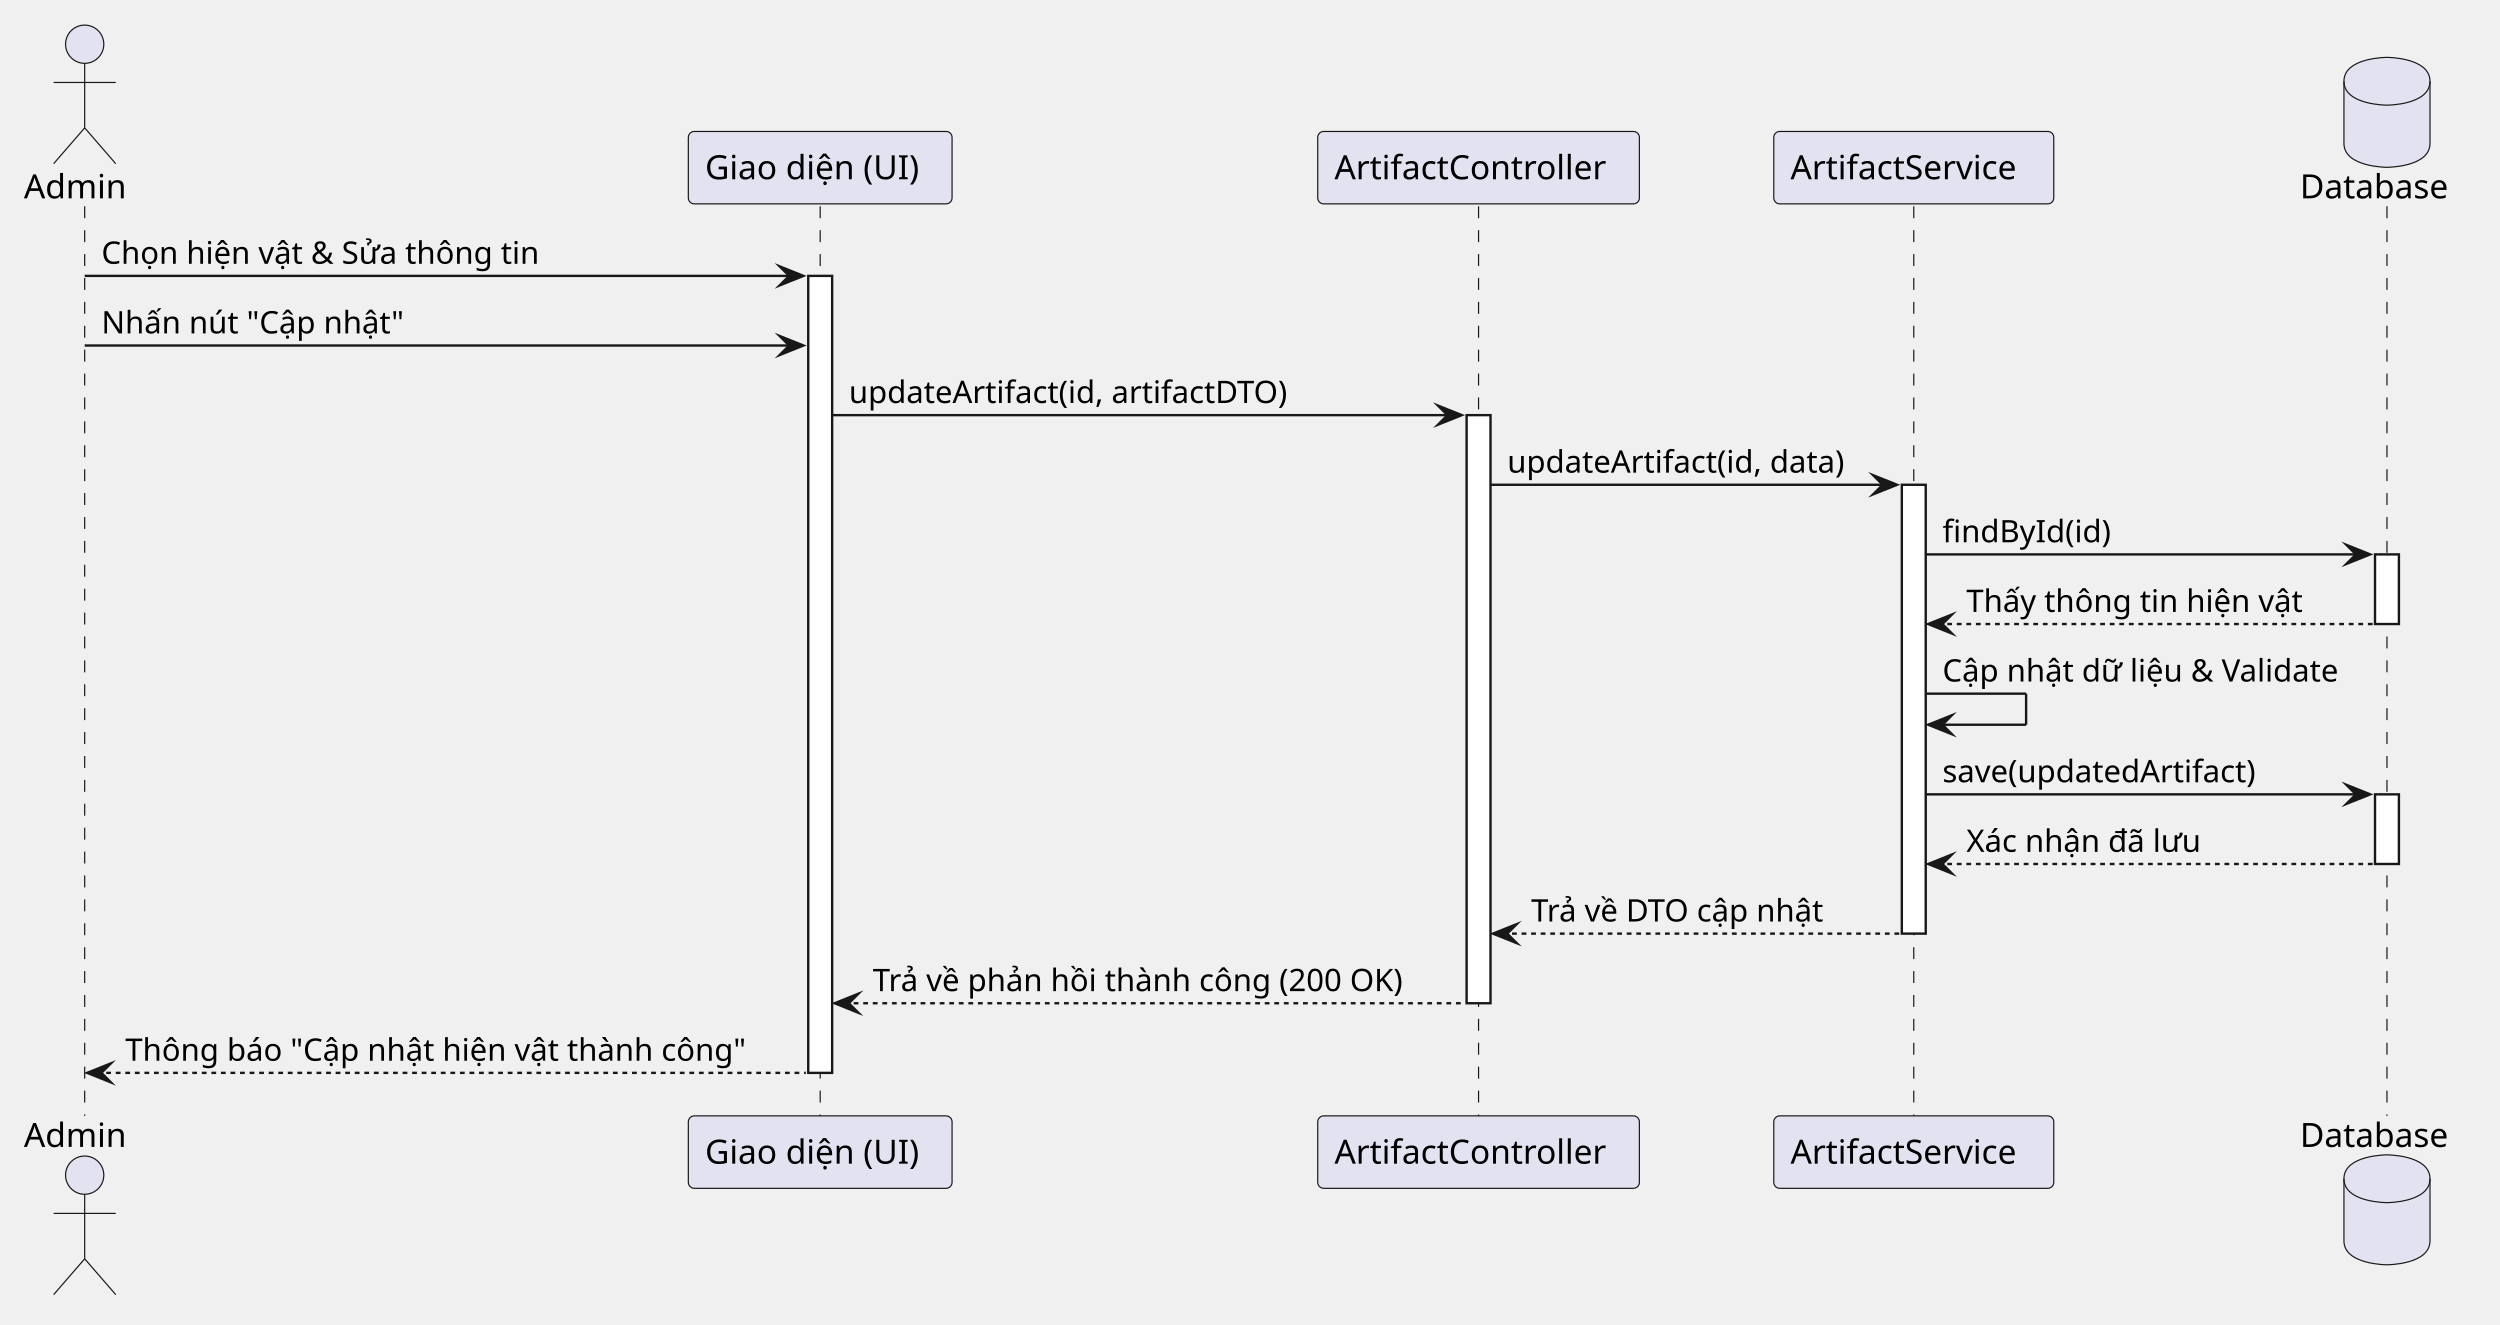
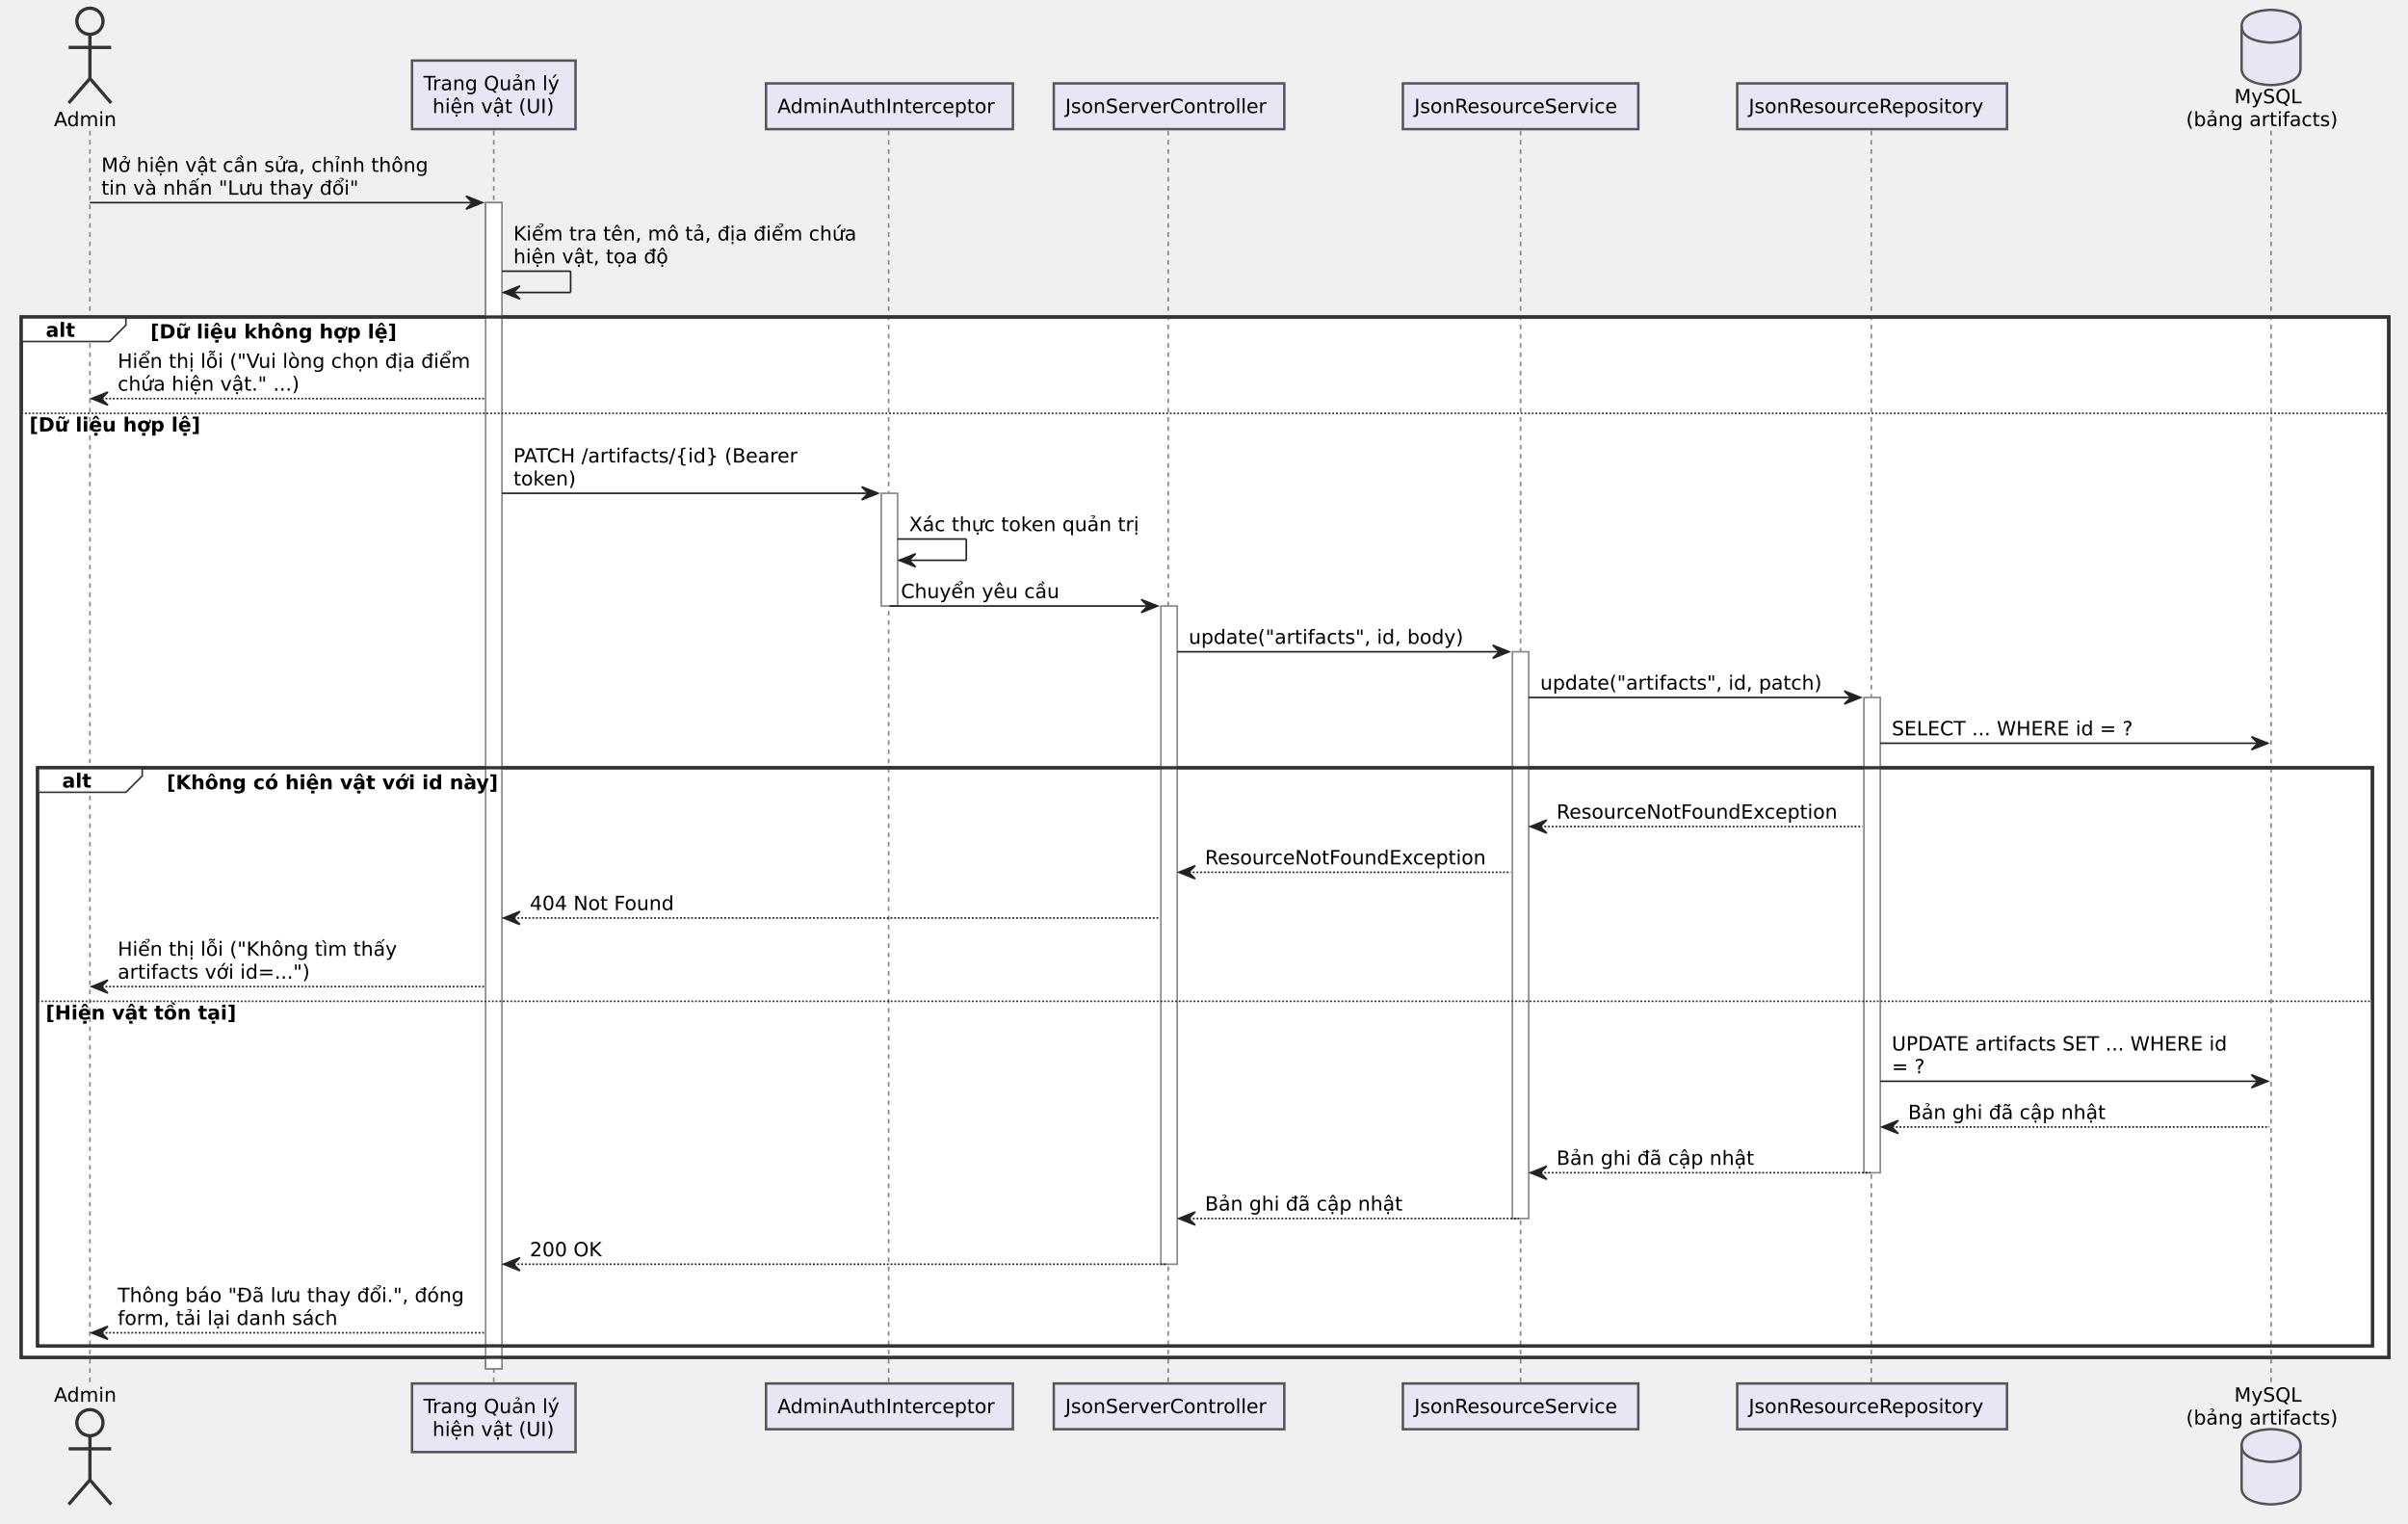
- <svg xmlns="http://www.w3.org/2000/svg" version="1.1" data-diagram-type="SEQUENCE" style="width:1046px;height:554px;background:#FFFFFF;" width="1046px" height="554px" viewBox="0 0 1046 554" zoomAndPan="magnify" preserveAspectRatio="none" contentStyleType="text/css">
+ <svg xmlns="http://www.w3.org/2000/svg" contentScriptType="application/ecmascript" contentStyleType="text/css" height="1650.417px" preserveAspectRatio="none" style="width:2608px;height:1650px;" version="1.1" viewBox="0 0 2608 1650" width="2608.438px" zoomAndPan="magnify">
  <defs />
-   <g font-family="sans-serif" lengthAdjust="spacing">
-     <g>
-       <rect x="31.932" y="86.297" width="8" height="380.594" fill="#000" fill-opacity="0" />
-       <line x1="35.432" y1="86.297" x2="35.432" y2="466.891" style="stroke:#181818;stroke-width:0.5;stroke-dasharray:5,5;" />
-     </g>
-     <g>
-       <rect x="339.67" y="86.297" width="8" height="380.594" fill="#000" fill-opacity="0" />
-       <line x1="343.17" y1="86.297" x2="343.17" y2="466.891" style="stroke:#181818;stroke-width:0.5;stroke-dasharray:5,5;" />
-     </g>
-     <g>
-       <rect x="338.17" y="115.43" width="10" height="333.461" fill="#FFF" style="stroke:#181818;stroke-width:1;" />
-     </g>
-     <g>
-       <rect x="615.129" y="86.297" width="8" height="380.594" fill="#000" fill-opacity="0" />
-       <line x1="618.629" y1="86.297" x2="618.629" y2="466.891" style="stroke:#181818;stroke-width:0.5;stroke-dasharray:5,5;" />
-     </g>
-     <g>
-       <rect x="613.629" y="173.695" width="10" height="246.063" fill="#FFF" style="stroke:#181818;stroke-width:1;" />
-     </g>
-     <g>
-       <rect x="797.222" y="86.297" width="8" height="380.594" fill="#000" fill-opacity="0" />
-       <line x1="800.722" y1="86.297" x2="800.722" y2="466.891" style="stroke:#181818;stroke-width:0.5;stroke-dasharray:5,5;" />
-     </g>
-     <g>
-       <rect x="795.722" y="202.828" width="10" height="187.797" fill="#FFF" style="stroke:#181818;stroke-width:1;" />
-     </g>
-     <g>
-       <rect x="995.207" y="86.297" width="8" height="380.594" fill="#000" fill-opacity="0" />
-       <line x1="998.707" y1="86.297" x2="998.707" y2="466.891" style="stroke:#181818;stroke-width:0.5;stroke-dasharray:5,5;" />
-     </g>
-     <g>
-       <rect x="993.707" y="231.961" width="10" height="29.133" fill="#FFF" style="stroke:#181818;stroke-width:1;" />
-     </g>
-     <g>
-       <rect x="993.707" y="332.359" width="10" height="29.133" fill="#FFF" style="stroke:#181818;stroke-width:1;" />
-     </g>
-     <text x="10" y="82.995" fill="#000" font-size="14" textLength="44.864">Admin</text>
-     <ellipse cx="35.432" cy="18.5" rx="8" ry="8" fill="#E2E2F0" style="stroke:#181818;stroke-width:0.5;" />
-     <path d="M35.432,26.5 L35.432,53.5 M22.432,34.5 L48.432,34.5 M35.432,53.5 L22.432,68.5 M35.432,53.5 L48.432,68.5" style="stroke:#181818;stroke-width:0.5;" fill="none" />
-     <rect x="287.998" y="55" width="110.346" height="30.297" fill="#E2E2F0" style="stroke:#181818;stroke-width:0.5;" rx="2.5" ry="2.5" />
-     <text x="294.998" y="74.995" fill="#000" font-size="14" textLength="96.346">Giao diện (UI)</text>
-     <rect x="551.339" y="55" width="134.579" height="30.297" fill="#E2E2F0" style="stroke:#181818;stroke-width:0.5;" rx="2.5" ry="2.5" />
-     <text x="558.339" y="74.995" fill="#000" font-size="14" textLength="120.579">ArtifactController</text>
-     <rect x="742.148" y="55" width="117.147" height="30.297" fill="#E2E2F0" style="stroke:#181818;stroke-width:0.5;" rx="2.5" ry="2.5" />
-     <text x="749.148" y="74.995" fill="#000" font-size="14" textLength="103.147">ArtifactService</text>
-     <text x="962.306" y="82.995" fill="#000" font-size="14" textLength="66.801">Database</text>
-     <path d="M980.707,34 C980.707,24 998.707,24 998.707,24 C998.707,24 1016.707,24 1016.707,34 L1016.707,60 C1016.707,70 998.707,70 998.707,70 C998.707,70 980.707,70 980.707,60 L980.707,34" style="stroke:#181818;stroke-width:0.5;" fill="#E2E2F0" />
-     <path d="M980.707,34 C980.707,44 998.707,44 998.707,44 C998.707,44 1016.707,44 1016.707,34" style="stroke:#181818;stroke-width:0.5;" fill="none" />
-     <text x="10" y="479.886" fill="#000" font-size="14" textLength="44.864">Admin</text>
-     <ellipse cx="35.432" cy="491.688" rx="8" ry="8" fill="#E2E2F0" style="stroke:#181818;stroke-width:0.5;" />
-     <path d="M35.432,499.688 L35.432,526.688 M22.432,507.688 L48.432,507.688 M35.432,526.688 L22.432,541.688 M35.432,526.688 L48.432,541.688" style="stroke:#181818;stroke-width:0.5;" fill="none" />
-     <rect x="287.998" y="466.891" width="110.346" height="30.297" fill="#E2E2F0" style="stroke:#181818;stroke-width:0.5;" rx="2.5" ry="2.5" />
-     <text x="294.998" y="486.886" fill="#000" font-size="14" textLength="96.346">Giao diện (UI)</text>
-     <rect x="551.339" y="466.891" width="134.579" height="30.297" fill="#E2E2F0" style="stroke:#181818;stroke-width:0.5;" rx="2.5" ry="2.5" />
-     <text x="558.339" y="486.886" fill="#000" font-size="14" textLength="120.579">ArtifactController</text>
-     <rect x="742.148" y="466.891" width="117.147" height="30.297" fill="#E2E2F0" style="stroke:#181818;stroke-width:0.5;" rx="2.5" ry="2.5" />
-     <text x="749.148" y="486.886" fill="#000" font-size="14" textLength="103.147">ArtifactService</text>
-     <text x="962.306" y="479.886" fill="#000" font-size="14" textLength="66.801">Database</text>
-     <path d="M980.707,493.188 C980.707,483.188 998.707,483.188 998.707,483.188 C998.707,483.188 1016.707,483.188 1016.707,493.188 L1016.707,519.188 C1016.707,529.188 998.707,529.188 998.707,529.188 C998.707,529.188 980.707,529.188 980.707,519.188 L980.707,493.188" style="stroke:#181818;stroke-width:0.5;" fill="#E2E2F0" />
-     <path d="M980.707,493.188 C980.707,503.188 998.707,503.188 998.707,503.188 C998.707,503.188 1016.707,503.188 1016.707,493.188" style="stroke:#181818;stroke-width:0.5;" fill="none" />
-     <polygon points="326.17,111.43,336.17,115.43,326.17,119.43,330.17,115.43" fill="#181818" style="stroke:#181818;stroke-width:1;stroke-linejoin:miter;stroke-miterlimit:10;" />
-     <line x1="35.432" y1="115.43" x2="332.17" y2="115.43" style="stroke:#181818;stroke-width:1;" />
-     <text x="42.432" y="110.364" fill="#000" font-size="13" textLength="196.473">Chọn hiện vật &amp; Sửa thông tin</text>
-     <polygon points="326.17,140.563,336.17,144.563,326.17,148.563,330.17,144.563" fill="#181818" style="stroke:#181818;stroke-width:1;stroke-linejoin:miter;stroke-miterlimit:10;" />
-     <line x1="35.432" y1="144.563" x2="332.17" y2="144.563" style="stroke:#181818;stroke-width:1;" />
-     <text x="42.432" y="139.497" fill="#000" font-size="13" textLength="134.938">Nhấn nút "Cập nhật"</text>
-     <polygon points="601.629,169.695,611.629,173.695,601.629,177.695,605.629,173.695" fill="#181818" style="stroke:#181818;stroke-width:1;stroke-linejoin:miter;stroke-miterlimit:10;" />
-     <line x1="348.17" y1="173.695" x2="607.629" y2="173.695" style="stroke:#181818;stroke-width:1;" />
-     <text x="355.17" y="168.629" fill="#000" font-size="13" textLength="198.802">updateArtifact(id, artifactDTO)</text>
-     <polygon points="783.722,198.828,793.722,202.828,783.722,206.828,787.722,202.828" fill="#181818" style="stroke:#181818;stroke-width:1;stroke-linejoin:miter;stroke-miterlimit:10;" />
-     <line x1="623.629" y1="202.828" x2="789.722" y2="202.828" style="stroke:#181818;stroke-width:1;" />
-     <text x="630.629" y="197.762" fill="#000" font-size="13" textLength="153.093">updateArtifact(id, data)</text>
-     <polygon points="981.707,227.961,991.707,231.961,981.707,235.961,985.707,231.961" fill="#181818" style="stroke:#181818;stroke-width:1;stroke-linejoin:miter;stroke-miterlimit:10;" />
-     <line x1="805.722" y1="231.961" x2="987.707" y2="231.961" style="stroke:#181818;stroke-width:1;" />
-     <text x="812.722" y="226.895" fill="#000" font-size="13" textLength="75.385">findById(id)</text>
-     <polygon points="816.722,257.094,806.722,261.094,816.722,265.094,812.722,261.094" fill="#181818" style="stroke:#181818;stroke-width:1;stroke-linejoin:miter;stroke-miterlimit:10;" />
-     <line x1="810.722" y1="261.094" x2="992.707" y2="261.094" style="stroke:#181818;stroke-width:1;stroke-dasharray:2,2;" />
-     <text x="822.722" y="256.028" fill="#000" font-size="13" textLength="151.944">Thấy thông tin hiện vật</text>
-     <line x1="805.722" y1="290.227" x2="847.722" y2="290.227" style="stroke:#181818;stroke-width:1;" />
-     <line x1="847.722" y1="290.227" x2="847.722" y2="303.227" style="stroke:#181818;stroke-width:1;" />
-     <line x1="806.722" y1="303.227" x2="847.722" y2="303.227" style="stroke:#181818;stroke-width:1;" />
-     <polygon points="816.722,299.227,806.722,303.227,816.722,307.227,812.722,303.227" fill="#181818" style="stroke:#181818;stroke-width:1;stroke-linejoin:miter;stroke-miterlimit:10;" />
-     <text x="812.722" y="285.161" fill="#000" font-size="13" textLength="178.985">Cập nhật dữ liệu &amp; Validate</text>
-     <polygon points="981.707,328.359,991.707,332.359,981.707,336.359,985.707,332.359" fill="#181818" style="stroke:#181818;stroke-width:1;stroke-linejoin:miter;stroke-miterlimit:10;" />
-     <line x1="805.722" y1="332.359" x2="987.707" y2="332.359" style="stroke:#181818;stroke-width:1;" />
-     <text x="812.722" y="327.293" fill="#000" font-size="13" textLength="142.365">save(updatedArtifact)</text>
-     <polygon points="816.722,357.492,806.722,361.492,816.722,365.492,812.722,361.492" fill="#181818" style="stroke:#181818;stroke-width:1;stroke-linejoin:miter;stroke-miterlimit:10;" />
-     <line x1="810.722" y1="361.492" x2="992.707" y2="361.492" style="stroke:#181818;stroke-width:1;stroke-dasharray:2,2;" />
-     <text x="822.722" y="356.426" fill="#000" font-size="13" textLength="105.409">Xác nhận đã lưu</text>
-     <polygon points="634.629,386.625,624.629,390.625,634.629,394.625,630.629,390.625" fill="#181818" style="stroke:#181818;stroke-width:1;stroke-linejoin:miter;stroke-miterlimit:10;" />
-     <line x1="628.629" y1="390.625" x2="794.722" y2="390.625" style="stroke:#181818;stroke-width:1;stroke-dasharray:2,2;" />
-     <text x="640.629" y="385.559" fill="#000" font-size="13" textLength="134.564">Trả về DTO cập nhật</text>
-     <polygon points="359.17,415.758,349.17,419.758,359.17,423.758,355.17,419.758" fill="#181818" style="stroke:#181818;stroke-width:1;stroke-linejoin:miter;stroke-miterlimit:10;" />
-     <line x1="353.17" y1="419.758" x2="612.629" y2="419.758" style="stroke:#181818;stroke-width:1;stroke-dasharray:2,2;" />
-     <text x="365.17" y="414.692" fill="#000" font-size="13" textLength="241.458">Trả về phản hồi thành công (200 OK)</text>
-     <polygon points="46.432,444.891,36.432,448.891,46.432,452.891,42.432,448.891" fill="#181818" style="stroke:#181818;stroke-width:1;stroke-linejoin:miter;stroke-miterlimit:10;" />
-     <line x1="40.432" y1="448.891" x2="337.17" y2="448.891" style="stroke:#181818;stroke-width:1;stroke-dasharray:2,2;" />
-     <text x="52.432" y="443.825" fill="#000" font-size="13" textLength="278.738">Thông báo "Cập nhật hiện vật thành công"</text>
+   <g>
+     <rect fill="#FFFFFF" height="1262.825" style="stroke: #888888; stroke-width: 1.771;" width="17.708" x="525.938" y="219.417" />
+     <rect fill="#FFFFFF" height="122.077" style="stroke: #888888; stroke-width: 1.771;" width="17.708" x="954.479" y="534.183" />
+     <rect fill="#FFFFFF" height="712.76" style="stroke: #888888; stroke-width: 1.771;" width="17.708" x="1257.292" y="656.26" />
+     <rect fill="#FFFFFF" height="613.704" style="stroke: #888888; stroke-width: 1.771;" width="17.708" x="1638.021" y="705.788" />
+     <rect fill="#FFFFFF" height="514.648" style="stroke: #888888; stroke-width: 1.771;" width="17.708" x="2018.75" y="755.316" />
+     <rect fill="#FFFFFF" height="1126.582" style="stroke: #333333; stroke-width: 3.542;" width="2564.167" x="23.021" y="343.265" />
+     <rect fill="#FFFFFF" height="1024.04" style="stroke: none; stroke-width: 1.771;" width="2564.167" x="23.021" y="445.807" />
+     <rect fill="#FFFFFF" height="626.045" style="stroke: #333333; stroke-width: 3.542;" width="2528.75" x="40.729" y="831.406" />
+     <rect fill="#FFFFFF" height="374.919" style="stroke: none; stroke-width: 1.771;" width="2528.75" x="40.729" y="1082.533" />
+     <line style="stroke: #888888; stroke-width: 1.771; stroke-dasharray: 5.0,5.0;" x1="97.396" x2="97.396" y1="141.611" y2="1499.951" />
+     <line style="stroke: #888888; stroke-width: 1.771; stroke-dasharray: 5.0,5.0;" x1="534.792" x2="534.792" y1="141.611" y2="1499.951" />
+     <line style="stroke: #888888; stroke-width: 1.771; stroke-dasharray: 5.0,5.0;" x1="962.448" x2="962.448" y1="141.611" y2="1499.951" />
+     <line style="stroke: #888888; stroke-width: 1.771; stroke-dasharray: 5.0,5.0;" x1="1265.26" x2="1265.26" y1="141.611" y2="1499.951" />
+     <line style="stroke: #888888; stroke-width: 1.771; stroke-dasharray: 5.0,5.0;" x1="1646.875" x2="1646.875" y1="141.611" y2="1499.951" />
+     <line style="stroke: #888888; stroke-width: 1.771; stroke-dasharray: 5.0,5.0;" x1="2026.719" x2="2026.719" y1="141.611" y2="1499.951" />
+     <line style="stroke: #888888; stroke-width: 1.771; stroke-dasharray: 5.0,5.0;" x1="2459.688" x2="2459.688" y1="141.611" y2="1499.951" />
+     <text fill="#000000" font-family="DejaVu Sans" font-size="21.25" lengthAdjust="spacingAndGlyphs" textLength="67.292" x="58.438" y="136.6">Admin</text>
+     <ellipse cx="97.396" cy="23.021" fill="#EFEFEF" rx="14.167" ry="14.167" style="stroke: #333333; stroke-width: 3.542;" />
+     <path d="M97.396,37.188 L97.396,85 M74.375,51.354 L120.417,51.354 M97.396,85 L74.375,111.562 M97.396,85 L120.417,111.562 " fill="none" style="stroke: #333333; stroke-width: 3.542;" />
+     <text fill="#000000" font-family="DejaVu Sans" font-size="21.25" lengthAdjust="spacingAndGlyphs" textLength="67.292" x="58.438" y="1517.905">Admin</text>
+     <ellipse cx="97.396" cy="1540.625" fill="#EFEFEF" rx="14.167" ry="14.167" style="stroke: #333333; stroke-width: 3.542;" />
+     <path d="M97.396,1554.792 L97.396,1602.604 M74.375,1568.958 L120.417,1568.958 M97.396,1602.604 L74.375,1629.167 M97.396,1602.604 L120.417,1629.167 " fill="none" style="stroke: #333333; stroke-width: 3.542;" />
+     <rect fill="#E6E6F5" height="74.264" style="stroke: #555555; stroke-width: 2.656;" width="177.083" x="446.25" y="65.576" />
+     <text fill="#000000" font-family="DejaVu Sans" font-size="21.25" lengthAdjust="spacingAndGlyphs" textLength="152.292" x="458.646" y="97.697">Trang Quản lý</text>
+     <text fill="#000000" font-family="DejaVu Sans" font-size="21.25" lengthAdjust="spacingAndGlyphs" textLength="132.812" x="468.385" y="122.433">hiện vật (UI)</text>
+     <rect fill="#E6E6F5" height="74.264" style="stroke: #555555; stroke-width: 2.656;" width="177.083" x="446.25" y="1498.18" />
+     <text fill="#000000" font-family="DejaVu Sans" font-size="21.25" lengthAdjust="spacingAndGlyphs" textLength="152.292" x="458.646" y="1530.301">Trang Quản lý</text>
+     <text fill="#000000" font-family="DejaVu Sans" font-size="21.25" lengthAdjust="spacingAndGlyphs" textLength="132.812" x="468.385" y="1555.037">hiện vật (UI)</text>
+     <rect fill="#E6E6F5" height="49.528" style="stroke: #555555; stroke-width: 2.656;" width="267.396" x="829.635" y="90.312" />
+     <text fill="#000000" font-family="DejaVu Sans" font-size="21.25" lengthAdjust="spacingAndGlyphs" textLength="242.604" x="842.031" y="122.433">AdminAuthInterceptor</text>
+     <rect fill="#E6E6F5" height="49.528" style="stroke: #555555; stroke-width: 2.656;" width="267.396" x="829.635" y="1498.18" />
+     <text fill="#000000" font-family="DejaVu Sans" font-size="21.25" lengthAdjust="spacingAndGlyphs" textLength="242.604" x="842.031" y="1530.301">AdminAuthInterceptor</text>
+     <rect fill="#E6E6F5" height="49.528" style="stroke: #555555; stroke-width: 2.656;" width="249.688" x="1141.302" y="90.312" />
+     <text fill="#000000" font-family="DejaVu Sans" font-size="21.25" lengthAdjust="spacingAndGlyphs" textLength="224.896" x="1153.698" y="122.433">JsonServerController</text>
+     <rect fill="#E6E6F5" height="49.528" style="stroke: #555555; stroke-width: 2.656;" width="249.688" x="1141.302" y="1498.18" />
+     <text fill="#000000" font-family="DejaVu Sans" font-size="21.25" lengthAdjust="spacingAndGlyphs" textLength="224.896" x="1153.698" y="1530.301">JsonServerController</text>
+     <rect fill="#E6E6F5" height="49.528" style="stroke: #555555; stroke-width: 2.656;" width="255" x="1519.375" y="90.312" />
+     <text fill="#000000" font-family="DejaVu Sans" font-size="21.25" lengthAdjust="spacingAndGlyphs" textLength="230.208" x="1531.771" y="122.433">JsonResourceService</text>
+     <rect fill="#E6E6F5" height="49.528" style="stroke: #555555; stroke-width: 2.656;" width="255" x="1519.375" y="1498.18" />
+     <text fill="#000000" font-family="DejaVu Sans" font-size="21.25" lengthAdjust="spacingAndGlyphs" textLength="230.208" x="1531.771" y="1530.301">JsonResourceService</text>
+     <rect fill="#E6E6F5" height="49.528" style="stroke: #555555; stroke-width: 2.656;" width="292.188" x="1881.51" y="90.312" />
+     <text fill="#000000" font-family="DejaVu Sans" font-size="21.25" lengthAdjust="spacingAndGlyphs" textLength="267.396" x="1893.906" y="122.433">JsonResourceRepository</text>
+     <rect fill="#E6E6F5" height="49.528" style="stroke: #555555; stroke-width: 2.656;" width="292.188" x="1881.51" y="1498.18" />
+     <text fill="#000000" font-family="DejaVu Sans" font-size="21.25" lengthAdjust="spacingAndGlyphs" textLength="267.396" x="1893.906" y="1530.301">JsonResourceRepository</text>
+     <text fill="#000000" font-family="DejaVu Sans" font-size="21.25" lengthAdjust="spacingAndGlyphs" textLength="69.062" x="2419.844" y="111.863">MySQL</text>
+     <text fill="#000000" font-family="DejaVu Sans" font-size="21.25" lengthAdjust="spacingAndGlyphs" textLength="173.542" x="2367.604" y="136.6">(bảng artifacts)</text>
+     <path d="M2427.812,28.389 C2427.812,10.68 2459.688,10.68 2459.688,10.68 C2459.688,10.68 2491.562,10.68 2491.562,28.389 L2491.562,74.43 C2491.562,92.139 2459.688,92.139 2459.688,92.139 C2459.688,92.139 2427.812,92.139 2427.812,74.43 L2427.812,28.389 " fill="#E6E6F5" style="stroke: #555555; stroke-width: 2.656;" />
+     <path d="M2427.812,28.389 C2427.812,46.097 2459.688,46.097 2459.688,46.097 C2459.688,46.097 2491.562,46.097 2491.562,28.389 " fill="none" style="stroke: #555555; stroke-width: 2.656;" />
+     <text fill="#000000" font-family="DejaVu Sans" font-size="21.25" lengthAdjust="spacingAndGlyphs" textLength="69.062" x="2419.844" y="1517.905">MySQL</text>
+     <text fill="#000000" font-family="DejaVu Sans" font-size="21.25" lengthAdjust="spacingAndGlyphs" textLength="173.542" x="2367.604" y="1542.641">(bảng artifacts)</text>
+     <path d="M2427.812,1565.361 C2427.812,1547.653 2459.688,1547.653 2459.688,1547.653 C2459.688,1547.653 2491.562,1547.653 2491.562,1565.361 L2491.562,1611.403 C2491.562,1629.111 2459.688,1629.111 2459.688,1629.111 C2459.688,1629.111 2427.812,1629.111 2427.812,1611.403 L2427.812,1565.361 " fill="#E6E6F5" style="stroke: #555555; stroke-width: 2.656;" />
+     <path d="M2427.812,1565.361 C2427.812,1583.07 2459.688,1583.07 2459.688,1583.07 C2459.688,1583.07 2491.562,1583.07 2491.562,1565.361 " fill="none" style="stroke: #555555; stroke-width: 2.656;" />
+     <rect fill="#FFFFFF" height="1262.825" style="stroke: #888888; stroke-width: 1.771;" width="17.708" x="525.938" y="219.417" />
+     <rect fill="#FFFFFF" height="122.077" style="stroke: #888888; stroke-width: 1.771;" width="17.708" x="954.479" y="534.183" />
+     <rect fill="#FFFFFF" height="712.76" style="stroke: #888888; stroke-width: 1.771;" width="17.708" x="1257.292" y="656.26" />
+     <rect fill="#FFFFFF" height="613.704" style="stroke: #888888; stroke-width: 1.771;" width="17.708" x="1638.021" y="705.788" />
+     <rect fill="#FFFFFF" height="514.648" style="stroke: #888888; stroke-width: 1.771;" width="17.708" x="2018.75" y="755.316" />
+     <polygon fill="#222222" points="504.688,212.334,522.396,219.417,504.688,226.501,511.771,219.417" style="stroke: #222222; stroke-width: 1.771;" />
+     <line style="stroke: #222222; stroke-width: 1.771;" x1="97.396" x2="515.312" y1="219.417" y2="219.417" />
+     <text fill="#000000" font-family="DejaVu Sans" font-size="21.25" lengthAdjust="spacingAndGlyphs" textLength="364.792" x="109.792" y="186.128">Mở hiện vật cần sửa, chỉnh thông</text>
+     <text fill="#000000" font-family="DejaVu Sans" font-size="21.25" lengthAdjust="spacingAndGlyphs" textLength="279.792" x="109.792" y="210.864">tin và nhấn "Lưu thay đổi"</text>
+     <line style="stroke: #222222; stroke-width: 1.771;" x1="543.646" x2="618.021" y1="293.682" y2="293.682" />
+     <line style="stroke: #222222; stroke-width: 1.771;" x1="618.021" x2="618.021" y1="293.682" y2="316.702" />
+     <line style="stroke: #222222; stroke-width: 1.771;" x1="545.417" x2="618.021" y1="316.702" y2="316.702" />
+     <polygon fill="#222222" points="563.125,309.619,545.417,316.702,563.125,323.786,556.042,316.702" style="stroke: #222222; stroke-width: 1.771;" />
+     <text fill="#000000" font-family="DejaVu Sans" font-size="21.25" lengthAdjust="spacingAndGlyphs" textLength="378.958" x="556.042" y="260.392">Kiểm tra tên, mô tả, địa điểm chứa</text>
+     <text fill="#000000" font-family="DejaVu Sans" font-size="21.25" lengthAdjust="spacingAndGlyphs" textLength="170" x="556.042" y="285.128">hiện vật, tọa độ</text>
+     <path d="M23.021,343.265 L136.354,343.265 L136.354,352.119 L118.646,369.827 L23.021,369.827 L23.021,343.265 " fill="#FFFFFF" style="stroke: #333333; stroke-width: 1.771;" />
+     <rect fill="none" height="1126.582" style="stroke: #333333; stroke-width: 3.542;" width="2564.167" x="23.021" y="343.265" />
+     <text fill="#000000" font-family="DejaVu Sans" font-size="21.25" font-weight="bold" lengthAdjust="spacingAndGlyphs" textLength="33.646" x="49.583" y="364.76">alt</text>
+     <text fill="#000000" font-family="DejaVu Sans" font-size="21.25" font-weight="bold" lengthAdjust="spacingAndGlyphs" textLength="272.708" x="162.917" y="366.531">[Dữ liệu không hợp lệ]</text>
+     <polygon fill="#222222" points="116.875,424.557,99.167,431.641,116.875,438.724,109.792,431.641" style="stroke: #222222; stroke-width: 1.771;" />
+     <line style="stroke: #222222; stroke-width: 1.771; stroke-dasharray: 2.0,2.0;" x1="106.25" x2="524.167" y1="431.641" y2="431.641" />
+     <text fill="#000000" font-family="DejaVu Sans" font-size="21.25" lengthAdjust="spacingAndGlyphs" textLength="386.042" x="127.5" y="398.351">Hiển thị lỗi ("Vui lòng chọn địa điểm</text>
+     <text fill="#000000" font-family="DejaVu Sans" font-size="21.25" lengthAdjust="spacingAndGlyphs" textLength="201.875" x="127.5" y="423.087">chứa hiện vật." ...)</text>
+     <line style="stroke: #333333; stroke-width: 1.771; stroke-dasharray: 2.0,2.0;" x1="23.021" x2="2587.188" y1="447.578" y2="447.578" />
+     <text fill="#000000" font-family="DejaVu Sans" font-size="21.25" font-weight="bold" lengthAdjust="spacingAndGlyphs" textLength="187.708" x="31.875" y="467.303">[Dữ liệu hợp lệ]</text>
+     <polygon fill="#222222" points="933.229,527.1,950.938,534.183,933.229,541.266,940.312,534.183" style="stroke: #222222; stroke-width: 1.771;" />
+     <line style="stroke: #222222; stroke-width: 1.771;" x1="543.646" x2="943.854" y1="534.183" y2="534.183" />
+     <text fill="#000000" font-family="DejaVu Sans" font-size="21.25" lengthAdjust="spacingAndGlyphs" textLength="322.292" x="556.042" y="500.893">PATCH /artifacts/{id} (Bearer</text>
+     <text fill="#000000" font-family="DejaVu Sans" font-size="21.25" lengthAdjust="spacingAndGlyphs" textLength="72.604" x="556.042" y="525.63">token)</text>
+     <line style="stroke: #222222; stroke-width: 1.771;" x1="972.188" x2="1046.562" y1="583.711" y2="583.711" />
+     <line style="stroke: #222222; stroke-width: 1.771;" x1="1046.562" x2="1046.562" y1="583.711" y2="606.732" />
+     <line style="stroke: #222222; stroke-width: 1.771;" x1="973.958" x2="1046.562" y1="606.732" y2="606.732" />
+     <polygon fill="#222222" points="991.667,599.648,973.958,606.732,991.667,613.815,984.583,606.732" style="stroke: #222222; stroke-width: 1.771;" />
+     <text fill="#000000" font-family="DejaVu Sans" font-size="21.25" lengthAdjust="spacingAndGlyphs" textLength="260.312" x="984.583" y="575.158">Xác thực token quản trị</text>
+     <polygon fill="#222222" points="1236.042,649.176,1253.75,656.26,1236.042,663.343,1243.125,656.26" style="stroke: #222222; stroke-width: 1.771;" />
+     <line style="stroke: #222222; stroke-width: 1.771;" x1="963.333" x2="1246.667" y1="656.26" y2="656.26" />
+     <text fill="#000000" font-family="DejaVu Sans" font-size="21.25" lengthAdjust="spacingAndGlyphs" textLength="171.771" x="975.729" y="647.707">Chuyển yêu cầu</text>
+     <polygon fill="#222222" points="1616.771,698.704,1634.479,705.788,1616.771,712.871,1623.854,705.788" style="stroke: #222222; stroke-width: 1.771;" />
+     <line style="stroke: #222222; stroke-width: 1.771;" x1="1275" x2="1627.396" y1="705.788" y2="705.788" />
+     <text fill="#000000" font-family="DejaVu Sans" font-size="21.25" lengthAdjust="spacingAndGlyphs" textLength="308.125" x="1287.396" y="697.235">update("artifacts", id, body)</text>
+     <polygon fill="#222222" points="1997.5,748.232,2015.208,755.316,1997.5,762.399,2004.583,755.316" style="stroke: #222222; stroke-width: 1.771;" />
+     <line style="stroke: #222222; stroke-width: 1.771;" x1="1655.729" x2="2008.125" y1="755.316" y2="755.316" />
+     <text fill="#000000" font-family="DejaVu Sans" font-size="21.25" lengthAdjust="spacingAndGlyphs" textLength="318.75" x="1668.125" y="746.763">update("artifacts", id, patch)</text>
+     <polygon fill="#222222" points="2438.438,797.76,2456.146,804.844,2438.438,811.927,2445.521,804.844" style="stroke: #222222; stroke-width: 1.771;" />
+     <line style="stroke: #222222; stroke-width: 1.771;" x1="2036.458" x2="2449.062" y1="804.844" y2="804.844" />
+     <text fill="#000000" font-family="DejaVu Sans" font-size="21.25" lengthAdjust="spacingAndGlyphs" textLength="262.083" x="2048.854" y="796.29">SELECT ... WHERE id = ?</text>
+     <path d="M40.729,831.406 L154.062,831.406 L154.062,840.26 L136.354,857.969 L40.729,857.969 L40.729,831.406 " fill="#FFFFFF" style="stroke: #333333; stroke-width: 1.771;" />
+     <rect fill="none" height="626.045" style="stroke: #333333; stroke-width: 3.542;" width="2528.75" x="40.729" y="831.406" />
+     <text fill="#000000" font-family="DejaVu Sans" font-size="21.25" font-weight="bold" lengthAdjust="spacingAndGlyphs" textLength="33.646" x="67.292" y="852.902">alt</text>
+     <text fill="#000000" font-family="DejaVu Sans" font-size="21.25" font-weight="bold" lengthAdjust="spacingAndGlyphs" textLength="364.792" x="180.625" y="854.673">[Không có hiện vật với id này]</text>
+     <polygon fill="#222222" points="1675.208,887.962,1657.5,895.046,1675.208,902.129,1668.125,895.046" style="stroke: #222222; stroke-width: 1.771;" />
+     <line style="stroke: #222222; stroke-width: 1.771; stroke-dasharray: 2.0,2.0;" x1="1664.583" x2="2016.979" y1="895.046" y2="895.046" />
+     <text fill="#000000" font-family="DejaVu Sans" font-size="21.25" lengthAdjust="spacingAndGlyphs" textLength="320.521" x="1685.833" y="886.492">ResourceNotFoundException</text>
+     <polygon fill="#222222" points="1294.479,937.49,1276.771,944.574,1294.479,951.657,1287.396,944.574" style="stroke: #222222; stroke-width: 1.771;" />
+     <line style="stroke: #222222; stroke-width: 1.771; stroke-dasharray: 2.0,2.0;" x1="1283.854" x2="1636.25" y1="944.574" y2="944.574" />
+     <text fill="#000000" font-family="DejaVu Sans" font-size="21.25" lengthAdjust="spacingAndGlyphs" textLength="320.521" x="1305.104" y="936.02">ResourceNotFoundException</text>
+     <polygon fill="#222222" points="563.125,987.018,545.417,994.102,563.125,1001.185,556.042,994.102" style="stroke: #222222; stroke-width: 1.771;" />
+     <line style="stroke: #222222; stroke-width: 1.771; stroke-dasharray: 2.0,2.0;" x1="552.5" x2="1255.521" y1="994.102" y2="994.102" />
+     <text fill="#000000" font-family="DejaVu Sans" font-size="21.25" lengthAdjust="spacingAndGlyphs" textLength="164.688" x="573.75" y="985.548">404 Not Found</text>
+     <polygon fill="#222222" points="116.875,1061.283,99.167,1068.366,116.875,1075.449,109.792,1068.366" style="stroke: #222222; stroke-width: 1.771;" />
+     <line style="stroke: #222222; stroke-width: 1.771; stroke-dasharray: 2.0,2.0;" x1="106.25" x2="524.167" y1="1068.366" y2="1068.366" />
+     <text fill="#000000" font-family="DejaVu Sans" font-size="21.25" lengthAdjust="spacingAndGlyphs" textLength="301.042" x="127.5" y="1035.076">Hiển thị lỗi ("Không tìm thấy</text>
+     <text fill="#000000" font-family="DejaVu Sans" font-size="21.25" lengthAdjust="spacingAndGlyphs" textLength="210.729" x="127.5" y="1059.813">artifacts với id=...")</text>
+     <line style="stroke: #333333; stroke-width: 1.771; stroke-dasharray: 2.0,2.0;" x1="40.729" x2="2569.479" y1="1084.303" y2="1084.303" />
+     <text fill="#000000" font-family="DejaVu Sans" font-size="21.25" font-weight="bold" lengthAdjust="spacingAndGlyphs" textLength="210.729" x="49.583" y="1104.028">[Hiện vật tồn tại]</text>
+     <polygon fill="#222222" points="2438.438,1163.825,2456.146,1170.908,2438.438,1177.992,2445.521,1170.908" style="stroke: #222222; stroke-width: 1.771;" />
+     <line style="stroke: #222222; stroke-width: 1.771;" x1="2036.458" x2="2449.062" y1="1170.908" y2="1170.908" />
+     <text fill="#000000" font-family="DejaVu Sans" font-size="21.25" lengthAdjust="spacingAndGlyphs" textLength="373.646" x="2048.854" y="1137.619">UPDATE artifacts SET ... WHERE id</text>
+     <text fill="#000000" font-family="DejaVu Sans" font-size="21.25" lengthAdjust="spacingAndGlyphs" textLength="35.417" x="2048.854" y="1162.355">= ?</text>
+     <polygon fill="#222222" points="2055.938,1213.353,2038.229,1220.436,2055.938,1227.52,2048.854,1220.436" style="stroke: #222222; stroke-width: 1.771;" />
+     <line style="stroke: #222222; stroke-width: 1.771; stroke-dasharray: 2.0,2.0;" x1="2045.312" x2="2457.917" y1="1220.436" y2="1220.436" />
+     <text fill="#000000" font-family="DejaVu Sans" font-size="21.25" lengthAdjust="spacingAndGlyphs" textLength="224.896" x="2066.562" y="1211.883">Bản ghi đã cập nhật</text>
+     <polygon fill="#222222" points="1675.208,1262.881,1657.5,1269.964,1675.208,1277.047,1668.125,1269.964" style="stroke: #222222; stroke-width: 1.771;" />
+     <line style="stroke: #222222; stroke-width: 1.771; stroke-dasharray: 2.0,2.0;" x1="1664.583" x2="2025.833" y1="1269.964" y2="1269.964" />
+     <text fill="#000000" font-family="DejaVu Sans" font-size="21.25" lengthAdjust="spacingAndGlyphs" textLength="224.896" x="1685.833" y="1261.411">Bản ghi đã cập nhật</text>
+     <polygon fill="#222222" points="1294.479,1312.409,1276.771,1319.492,1294.479,1326.575,1287.396,1319.492" style="stroke: #222222; stroke-width: 1.771;" />
+     <line style="stroke: #222222; stroke-width: 1.771; stroke-dasharray: 2.0,2.0;" x1="1283.854" x2="1645.104" y1="1319.492" y2="1319.492" />
+     <text fill="#000000" font-family="DejaVu Sans" font-size="21.25" lengthAdjust="spacingAndGlyphs" textLength="224.896" x="1305.104" y="1310.939">Bản ghi đã cập nhật</text>
+     <polygon fill="#222222" points="563.125,1361.937,545.417,1369.02,563.125,1376.103,556.042,1369.02" style="stroke: #222222; stroke-width: 1.771;" />
+     <line style="stroke: #222222; stroke-width: 1.771; stroke-dasharray: 2.0,2.0;" x1="552.5" x2="1264.375" y1="1369.02" y2="1369.02" />
+     <text fill="#000000" font-family="DejaVu Sans" font-size="21.25" lengthAdjust="spacingAndGlyphs" textLength="77.917" x="573.75" y="1360.467">200 OK</text>
+     <polygon fill="#222222" points="116.875,1436.201,99.167,1443.284,116.875,1450.368,109.792,1443.284" style="stroke: #222222; stroke-width: 1.771;" />
+     <line style="stroke: #222222; stroke-width: 1.771; stroke-dasharray: 2.0,2.0;" x1="106.25" x2="524.167" y1="1443.284" y2="1443.284" />
+     <text fill="#000000" font-family="DejaVu Sans" font-size="21.25" lengthAdjust="spacingAndGlyphs" textLength="386.042" x="127.5" y="1409.995">Thông báo "Đã lưu thay đổi.", đóng</text>
+     <text fill="#000000" font-family="DejaVu Sans" font-size="21.25" lengthAdjust="spacingAndGlyphs" textLength="247.917" x="127.5" y="1434.731">form, tải lại danh sách</text>
  </g>
</svg>
